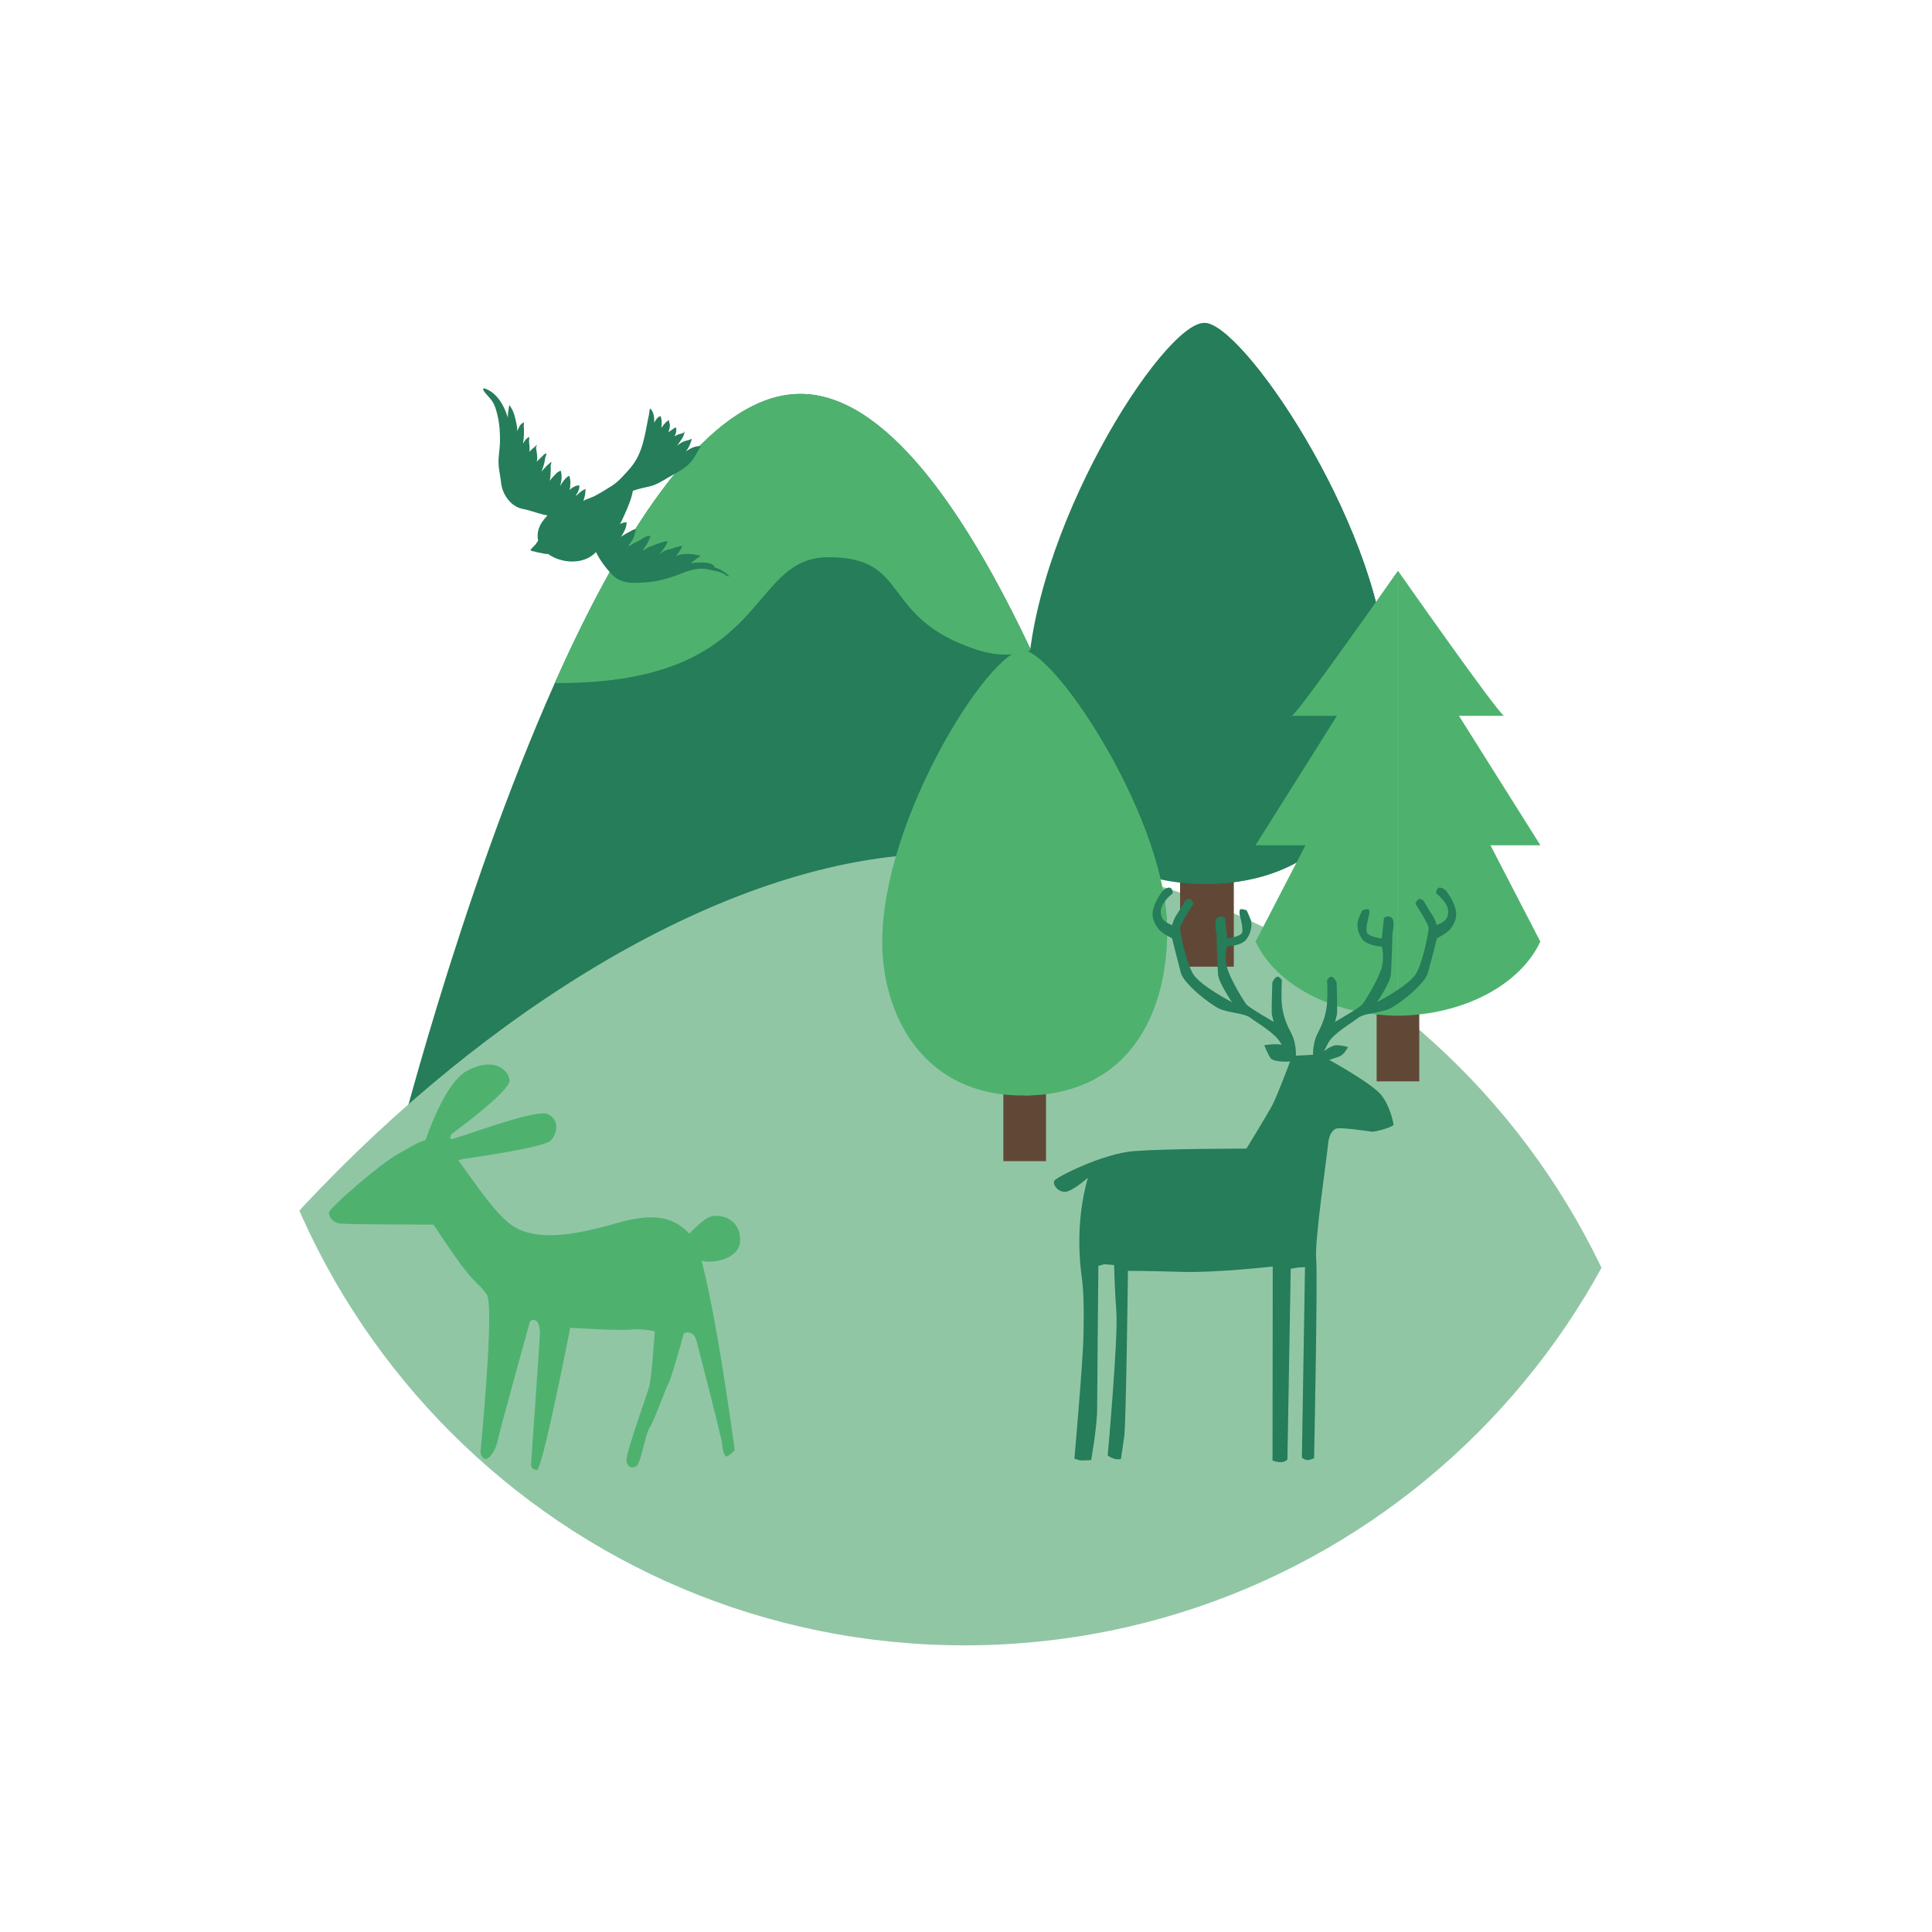
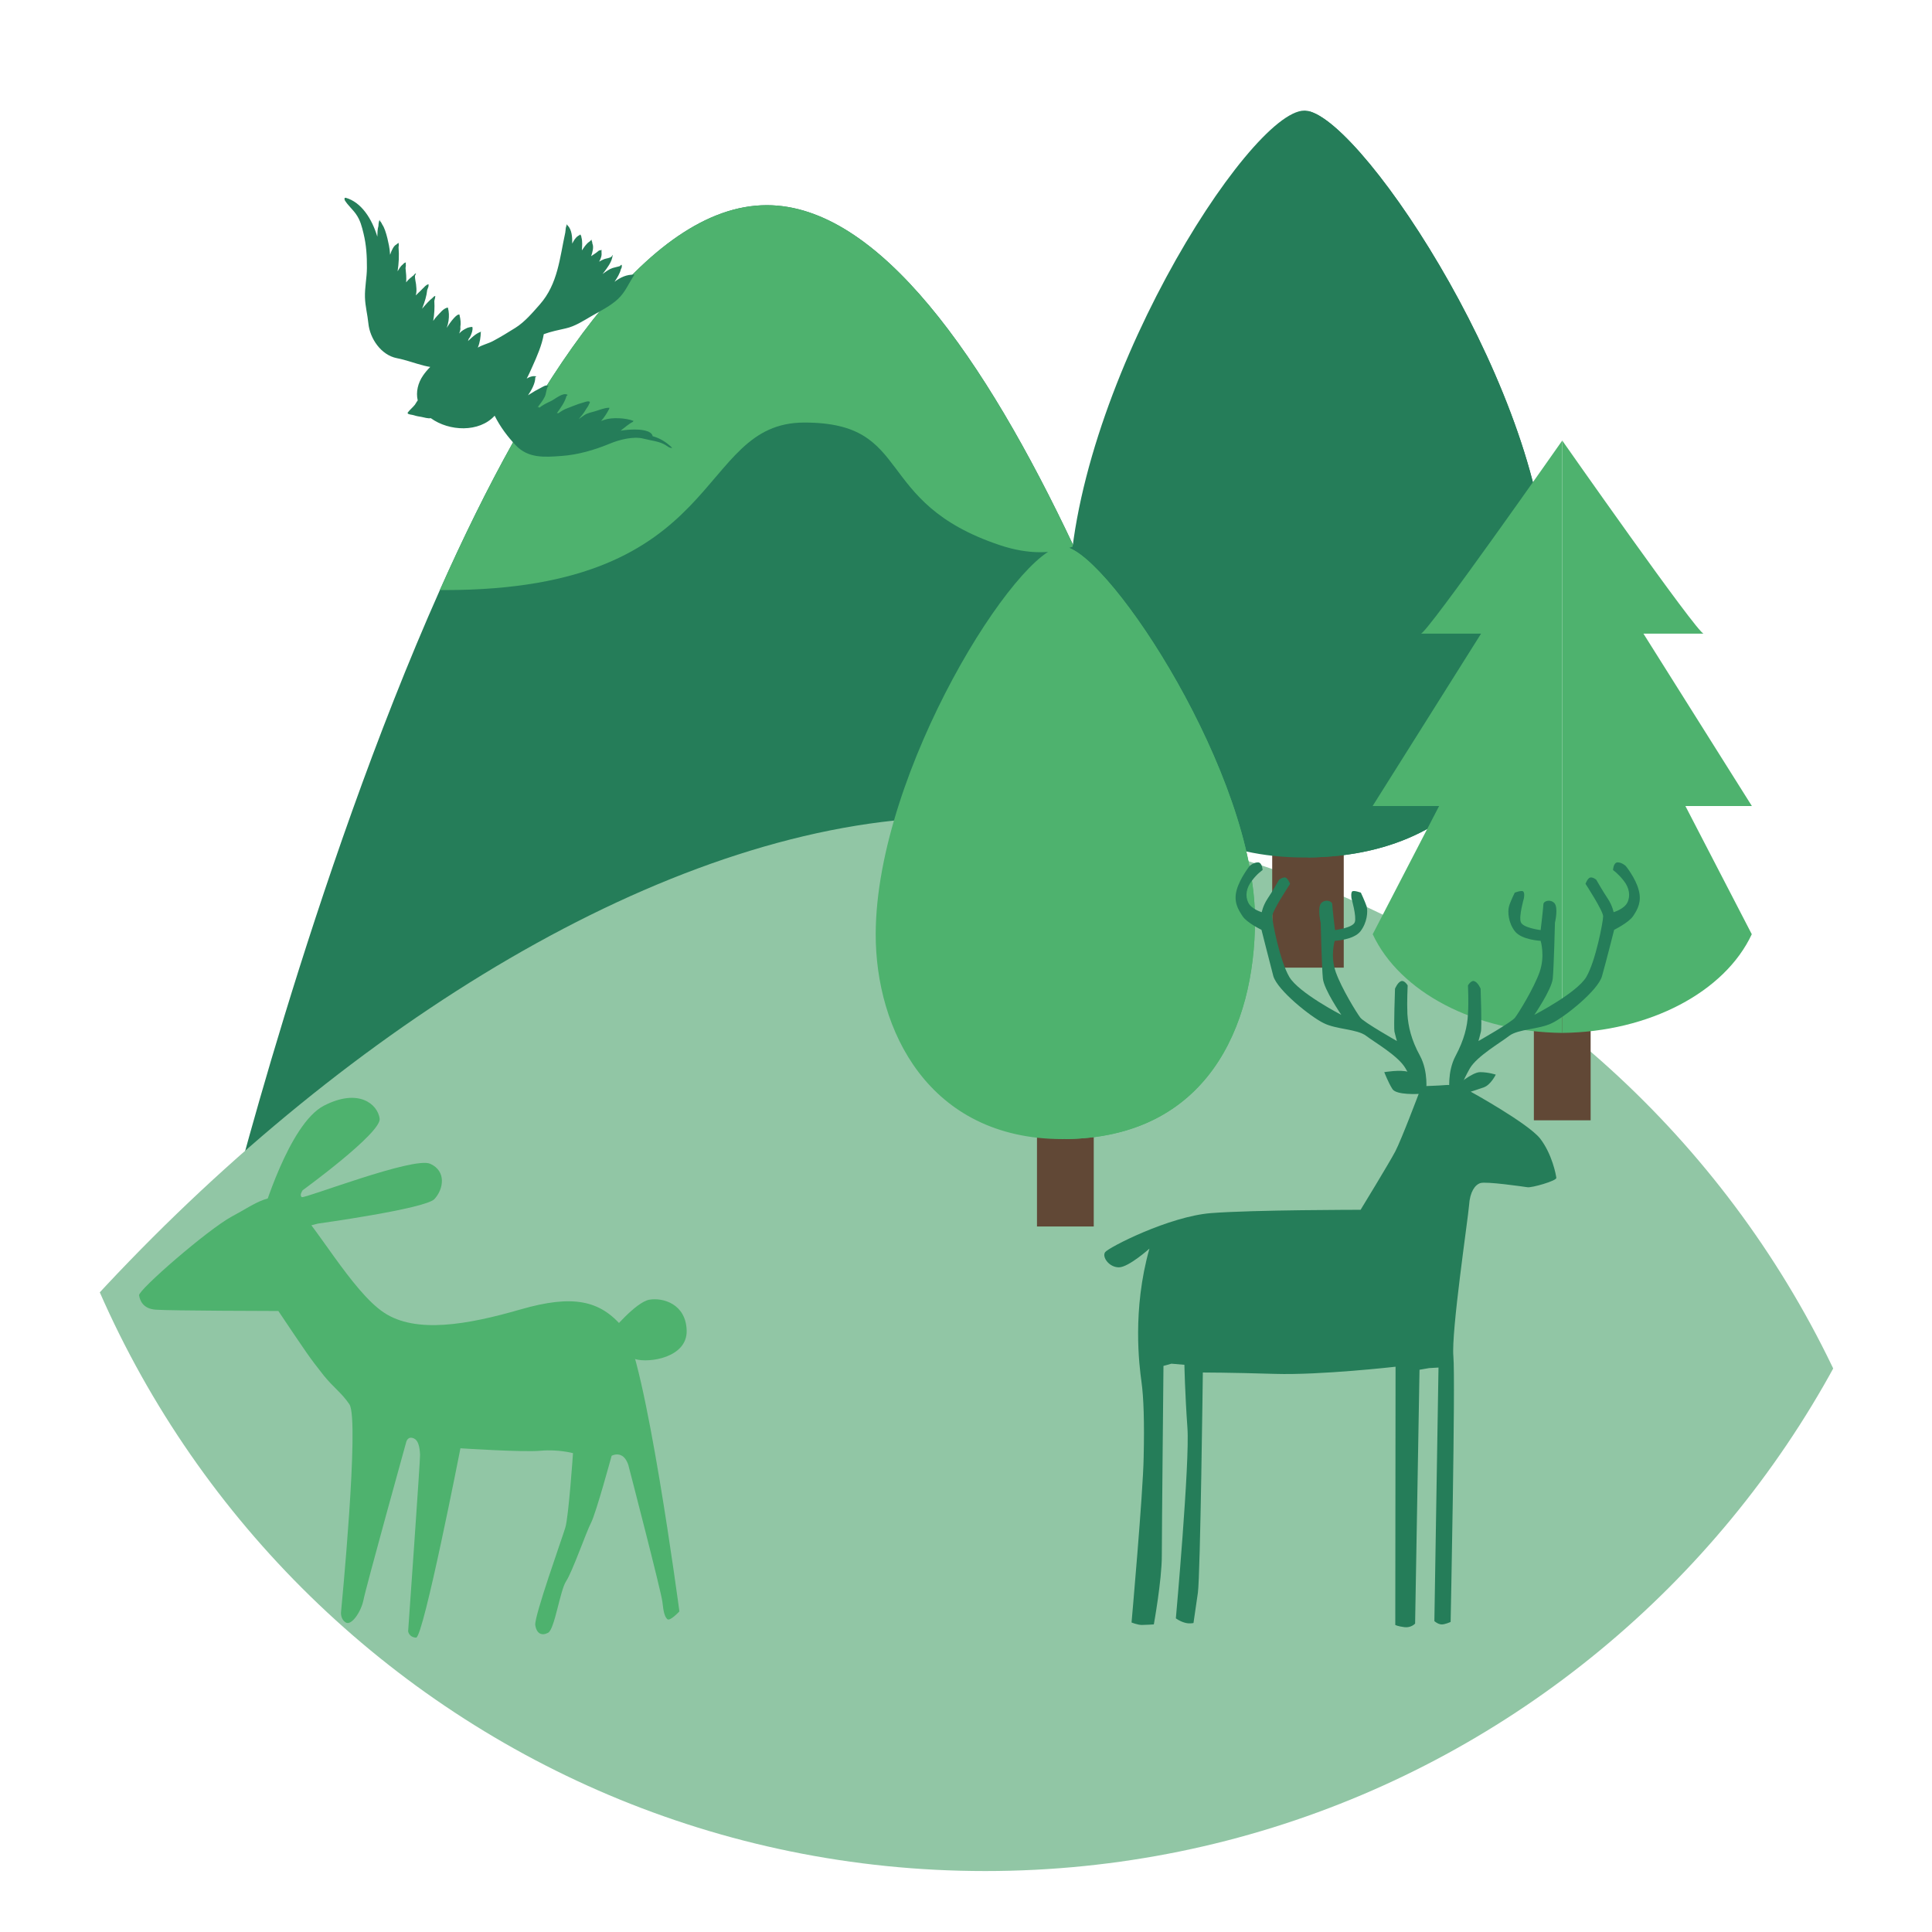
- <svg xmlns="http://www.w3.org/2000/svg" viewBox="0 0 708.662 708.662" height="708.662" width="708.662" xml:space="preserve" version="1.1" id="svg2">
+ <svg xmlns="http://www.w3.org/2000/svg" viewBox="0 0 350 350" height="350" width="350" xml:space="preserve" version="1.1" id="svg2">
  <defs id="defs6">
    <clipPath id="clipPath16" clipPathUnits="userSpaceOnUse">
      <path id="path18" d="m 70.003,297.137 c 0,-117.649 95.373,-213.022 213.02,-213.022 l 0,0 c 117.649,0 213.022,95.373 213.022,213.022 l 0,0 c 0,117.649 -95.373,213.021 -213.022,213.021 l 0,0 c -117.647,0 -213.02,-95.372 -213.02,-213.021" />
    </clipPath>
  </defs>
-   <g transform="matrix(1.25,0,0,-1.25,0,708.6625)" id="g10">
+   <g transform="matrix(0.8218058,0,0,-0.8218058,-54.10372,408.0835)" id="g10">
    <g id="g12">
      <g clip-path="url(#clipPath16)" id="g14">
        <g transform="translate(115.5674,226.6016)" id="g20">
          <path id="path22" style="fill:#257d59;fill-opacity:1;fill-rule:nonzero;stroke:none" d="M 0,0 119.308,-119.309 238.615,0 c 0,0 -20.867,84.213 -51.656,149.541 -19.505,41.398 -42.991,75.196 -67.651,75.196 -26.551,0 -51.738,-39.17 -72.066,-84.819 C 18.897,76.248 0,0 0,0" />
        </g>
        <g transform="translate(162.8096,366.5195)" id="g24">
          <path id="path26" style="fill:#4eb26e;fill-opacity:1;fill-rule:nonzero;stroke:none" d="m 0,0 c 0.352,-0.027 0.717,-0.027 1.081,-0.027 62.549,0 54.963,36.929 79.258,36.929 24.297,0 14.781,-17.588 43.127,-27.035 6.438,-2.146 11.797,-1.904 16.251,-0.244 C 120.212,51.021 96.726,84.819 72.065,84.819 45.515,84.819 20.328,45.649 0,0" />
        </g>
        <g transform="translate(277.1133,316.4512)" id="g28">
          <path id="path30" style="fill:#91c6a5;fill-opacity:1;fill-rule:nonzero;stroke:none" d="m 0,0 c -117.999,0 -277.113,-166.368 -277.113,-284.366 l 490.766,70.712 C 213.653,-95.656 117.998,0 0,0" />
        </g>
        <path id="path32" style="fill:#614836;fill-opacity:1;fill-rule:nonzero;stroke:none" d="m 346.281,315.982 15.771,0 0,-32.719 -15.771,0 0,32.719 z" />
        <g transform="translate(301.4814,364.5957)" id="g34">
          <path id="path36" style="fill:#257d59;fill-opacity:1;fill-rule:nonzero;stroke:none" d="m 0,0 c -0.093,-26.568 14.599,-57.057 51.893,-57.057 0.266,0 0.528,0 0.795,0.006 39.262,0.408 52.68,31.151 52.68,60.979 0,40.142 -39.972,100.992 -52.68,103.574 -0.282,0.063 -0.542,0.092 -0.795,0.092 C 39.699,107.594 0.168,45.47 0,0" />
        </g>
        <g transform="translate(354.1689,472.0977)" id="g38">
          <path id="path40" style="fill:#257d59;fill-opacity:1;fill-rule:nonzero;stroke:none" d="m 0,0 0,-164.553 c 39.263,0.408 52.681,31.151 52.681,60.979 C 52.681,-63.432 12.708,-2.582 0,0" />
        </g>
        <path id="path42" style="fill:#614836;fill-opacity:1;fill-rule:nonzero;stroke:none" d="m 294.428,252.168 12.513,0 0,-25.963 -12.513,0 0,25.963 z" />
        <g transform="translate(258.876,290.7441)" id="g44">
          <path id="path46" style="fill:#4eb26e;fill-opacity:1;fill-rule:nonzero;stroke:none" d="m 0,0 c -0.072,-21.084 11.585,-45.277 41.18,-45.277 0.211,0 0.418,0 0.63,0.006 31.155,0.324 41.803,24.718 41.803,48.386 0,31.854 -31.72,80.141 -41.803,82.191 -0.223,0.049 -0.43,0.072 -0.63,0.072 C 31.503,85.378 0.133,36.082 0,0" />
        </g>
        <g transform="translate(300.6855,376.0498)" id="g48">
          <path id="path50" style="fill:#4eb26e;fill-opacity:1;fill-rule:nonzero;stroke:none" d="m 0,0 0,-130.577 c 31.155,0.324 41.804,24.719 41.804,48.387 C 41.804,-50.337 10.083,-2.05 0,0" />
        </g>
        <path id="path52" style="fill:#614836;fill-opacity:1;fill-rule:nonzero;stroke:none" d="m 403.961,275.57 12.514,0 0,-25.961 -12.514,0 0,25.961 z" />
        <g transform="translate(410.2187,399.4551)" id="g54">
          <path id="path56" style="fill:#4eb26e;fill-opacity:1;fill-rule:nonzero;stroke:none" d="m 0,0 0,-130.58 c 19.238,0.199 35.863,9.049 41.783,21.76 l -0.01,0.009 -14.625,28.241 14.631,0 0,0.039 -23.881,37.961 13.272,0 C 29.816,-42.57 0,0 0,0" />
        </g>
        <g transform="translate(410.2187,399.4551)" id="g58">
          <path id="path60" style="fill:#4eb26e;fill-opacity:1;fill-rule:nonzero;stroke:none" d="m 0,0 0,-130.58 c -19.24,0.199 -35.865,9.049 -41.785,21.76 l 0.01,0.009 14.625,28.241 -14.631,0 0,0.039 23.881,37.961 -13.27,0 C -29.816,-42.57 0,0 0,0" />
        </g>
        <g transform="translate(123.5469,228.3486)" id="g62">
          <path id="path64" style="fill:#4eb26e;fill-opacity:1;fill-rule:evenodd;stroke:none" d="M 0,0 C 0,0 5.937,20.483 13.672,24.473 21.408,28.462 25.544,24.764 25.98,21.65 26.468,18.536 9.001,5.837 9.001,5.837 9.001,5.837 8.223,4.768 8.807,4.33 9.39,3.939 33.475,13.331 37.122,11.677 40.724,10.071 40.089,6.081 38.047,3.892 36.004,1.75 12.358,-1.51 12.358,-1.51 L 8.807,-2.433 0,0 Z" />
        </g>
        <g transform="translate(200.6133,203.0488)" id="g66">
          <path id="path68" style="fill:#4eb26e;fill-opacity:1;fill-rule:evenodd;stroke:none" d="M 0,0 C 0,0 5.304,6.421 8.32,7.006 11.287,7.541 16.446,6.13 16.591,0.194 16.736,-5.742 8.32,-7.007 5.255,-6.082 2.19,-5.109 0,0 0,0" />
        </g>
        <g transform="translate(215.5996,141.3564)" id="g70">
          <path id="path72" style="fill:#4eb26e;fill-opacity:1;fill-rule:evenodd;stroke:none" d="m 0,0 c 0,0 -7.542,56.827 -12.505,62.664 -4.963,5.888 -10.898,7.25 -22.526,3.893 -11.628,-3.357 -23.062,-5.4 -30.116,-0.681 -7.054,4.671 -15.472,20.094 -19.9,23.743 -4.475,3.697 -8.271,0.243 -13.623,-2.579 -5.303,-2.87 -20.629,-16.201 -20.434,-17.369 0.196,-1.217 0.924,-2.968 3.65,-3.162 2.676,-0.244 27.05,-0.293 27.05,-0.293 6.082,-9.049 6.861,-10.266 10.073,-14.304 2.286,-2.773 3.842,-3.697 5.595,-6.275 2.285,-3.455 -1.85,-45.783 -1.85,-45.783 0,0 -0.194,-1.509 1.022,-2.288 1.216,-0.827 3.406,2.288 3.94,5.012 0.536,2.774 9.39,34.691 9.39,34.691 0,0 0.293,1.459 1.656,0.875 1.36,-0.536 1.36,-3.065 1.41,-3.601 0.098,-0.486 -2.627,-38.923 -2.627,-38.923 0,0 0.146,-1.313 1.75,-1.41 1.607,-0.049 9.78,41.744 9.78,41.744 0,0 14.012,-0.925 17.758,-0.535 3.747,0.341 7.056,-0.535 7.056,-0.535 0,0 -0.974,-14.206 -1.703,-16.445 -0.681,-2.286 -6.861,-19.509 -6.617,-21.457 0.292,-1.897 1.411,-2.432 2.822,-1.703 1.459,0.731 2.627,9.342 3.989,11.386 1.362,2.044 4.428,10.85 5.499,12.893 1.069,2.045 4.524,14.742 4.524,14.742 0,0 1.119,0.633 2.189,0.049 1.07,-0.536 1.509,-2.141 1.509,-2.141 0,0 7.249,-27.879 7.493,-30.117 0.242,-2.237 0.486,-3.21 1.07,-3.794 C -2.093,-2.288 0,0 0,0" />
        </g>
        <g transform="translate(142.0498,452.9717)" id="g74">
          <path id="path76" style="fill:#257d59;fill-opacity:1;fill-rule:nonzero;stroke:none" d="m 0,0 c 3.487,-0.981 5.812,-4.727 6.964,-8.577 0.025,0.808 0.018,1.594 0.244,2.365 0.002,0.144 0.011,0.289 0.028,0.435 0.006,0.056 0.017,0.145 0.038,0.237 0.024,0.211 0.074,0.401 0.164,0.612 0,0.008 -0.003,0.014 -0.003,0.022 -10e-4,0.031 0.044,0.03 0.046,0 0.003,-0.037 0.013,-0.077 0.021,-0.116 0.006,-0.008 0.012,-0.017 0.019,-0.029 0.001,-0.002 0.001,-0.002 0.002,-0.004 0.003,-0.005 0.009,-0.013 0.013,-0.02 0.007,0 0.013,-0.01 0.015,-0.026 0.005,-0.008 0.009,-0.014 0.014,-0.024 0.011,-0.019 0.024,-0.042 0.036,-0.062 0.208,-0.191 0.33,-0.481 0.46,-0.725 0.007,-0.016 0.014,-0.032 0.023,-0.048 0.846,-1.162 1.54,-4.879 1.594,-5.473 0.033,-0.37 0.066,-0.749 0.098,-1.132 0.373,1.123 0.846,2.009 1.378,2.257 0.144,0.15 0.337,0.323 0.558,0.328 0.018,0.001 0.032,-0.026 0.016,-0.039 -0.024,-0.019 -0.04,-0.044 -0.058,-0.07 0.043,-0.26 0.029,-0.545 -0.027,-0.822 0.152,-1.866 0.054,-3.599 -0.214,-5.301 0.259,0.425 0.65,1.147 1.133,1.49 0.163,0.212 0.396,0.389 0.603,0.453 0.064,0.019 0.111,-0.043 0.101,-0.101 -0.009,-0.046 -0.029,-0.092 -0.047,-0.138 0.057,-0.337 0.032,-0.663 -0.037,-0.986 0.111,-1.048 0.221,-2.106 0.14,-3.157 0.02,0.026 0.041,0.049 0.06,0.076 0.338,0.47 0.897,0.937 1.345,1.304 0.089,0.075 0.164,0.134 0.244,0.174 0.008,0.011 0.014,0.019 0.021,0.029 0.008,0.053 0.041,0.092 0.084,0.109 0.098,0.123 0.203,0.234 0.358,0.313 0.03,0.015 0.065,-0.017 0.047,-0.046 -0.067,-0.116 -0.094,-0.248 -0.144,-0.37 -0.02,-0.046 -0.049,-0.09 -0.079,-0.134 -0.046,-0.466 0.22,-1.658 0.24,-1.854 0.068,-0.641 0.151,-1.349 0.043,-1.992 -0.026,-0.158 -0.064,-0.314 -0.095,-0.472 0.339,0.359 0.72,0.684 1.066,1.029 0.273,0.272 0.517,0.551 0.793,0.787 0.086,0.112 0.184,0.215 0.312,0.306 0.196,0.139 0.409,0.372 0.689,0.27 0.008,-0.003 0.011,-0.015 0.003,-0.021 -0.017,-0.007 -0.035,-0.027 -0.053,-0.049 -0.039,-0.138 0.018,-0.301 -0.033,-0.429 -0.073,-0.178 -0.123,-0.366 -0.202,-0.539 -0.025,-0.054 -0.042,-0.107 -0.062,-0.159 -0.137,-1.33 -0.533,-2.586 -1.022,-3.853 -0.041,-0.1 -0.076,-0.196 -0.113,-0.294 0.202,0.235 0.403,0.465 0.59,0.685 0.122,0.144 1.102,1.251 1.694,1.685 0.171,0.182 0.371,0.43 0.624,0.45 0.03,0.001 0.046,-0.04 0.024,-0.059 -0.018,-0.016 -0.029,-0.036 -0.042,-0.055 -0.009,-0.101 0.008,-0.198 -0.013,-0.296 -0.026,-0.137 -0.083,-0.266 -0.112,-0.404 -0.022,-0.104 -0.035,-0.198 -0.06,-0.292 0.089,-1.433 0.012,-2.935 -0.247,-4.394 0.268,0.428 0.597,0.822 0.936,1.169 0.631,0.645 1.28,1.56 2.219,1.772 0.004,10e-4 0.004,-0.007 0.008,-0.008 0.03,0.018 0.073,0.012 0.083,-0.029 0.245,-0.996 0.278,-1.834 0.135,-2.858 -0.059,-0.425 -0.202,-1.034 -0.398,-1.589 0.804,1.355 2.393,3.386 2.839,2.865 0.021,-0.026 0.028,-0.058 0.01,-0.089 -0.003,-0.005 -0.006,-0.011 -0.009,-0.016 -0.001,-0.003 -0.005,0 -0.007,-0.003 0.218,-0.905 0.308,-1.698 0.163,-2.58 0.014,-0.096 0.026,-0.191 0.025,-0.286 -0.001,-0.324 -0.102,-0.566 -0.186,-0.874 -0.026,-0.087 -0.056,-0.168 -0.084,-0.25 0.465,0.562 1.092,0.915 1.79,1.248 0.042,0.02 0.722,0.219 0.973,0.192 0.041,0.044 0.119,0.045 0.136,-0.024 0.148,-0.635 -0.137,-1.312 -0.378,-1.894 -0.102,-0.246 -0.248,-0.495 -0.432,-0.702 -0.038,-0.168 -0.094,-0.333 -0.165,-0.49 0.247,0.248 0.517,0.482 0.786,0.72 0.606,0.539 1.245,1.05 2.013,1.32 0.004,0.019 0.009,0.038 0.013,0.058 0.003,0.013 0.023,0.01 0.023,-0.003 0,-0.012 -0.002,-0.027 -0.002,-0.04 0.012,0.004 0.022,0.011 0.034,0.014 0.025,0.008 0.038,-0.029 0.017,-0.042 -0.017,-0.013 -0.035,-0.027 -0.052,-0.039 -0.01,-0.968 -0.18,-2.327 -0.661,-3.431 1.022,0.623 2.294,0.887 3.351,1.452 1.694,0.904 3.306,1.892 4.936,2.914 2.055,1.287 3.79,3.345 5.378,5.145 4.011,4.546 4.387,10.262 5.63,15.911 0.008,0.087 0.013,0.175 0.022,0.262 0.006,0.081 0.025,0.161 0.042,0.24 -0.009,0.047 -0.015,0.094 -0.003,0.139 0.032,0.129 0.053,0.258 0.059,0.39 0.009,0.15 0.117,0.331 0.153,0.495 -0.005,0.038 -0.005,0.077 -0.011,0.115 -0.003,0.018 0.003,0.033 0.013,0.044 -0.003,0.008 0,0.016 -0.002,0.023 -0.007,0.023 0.009,0.033 0.027,0.033 0.014,0.007 0.034,0.005 0.042,-0.016 0.025,-0.065 0.055,-0.114 0.085,-0.161 0.026,-10e-4 0.054,-0.009 0.079,-0.035 0.959,-0.996 1.025,-2.584 1.018,-4.02 0.332,0.645 0.704,1.336 1.325,1.715 0.004,0.003 0.007,0.006 0.011,0.01 0.082,0.084 0.196,0.106 0.297,0.153 0.035,0.037 0.07,0.074 0.095,0.114 0.01,0.016 0.028,0.009 0.035,-0.004 0.005,0.018 0.033,0.02 0.041,0.004 l 0.004,-0.009 c 0.003,-0.002 0.002,-0.004 0.005,-0.006 0.12,-0.209 0.204,-0.366 0.212,-0.604 0.268,-0.899 0.146,-1.915 0.103,-2.868 0.179,0.271 0.366,0.529 0.532,0.764 0.186,0.265 0.398,0.507 0.62,0.74 0.1,0.104 0.242,0.25 0.367,0.323 0.009,0.004 0.016,0.006 0.025,0.01 0.073,0.054 0.146,0.109 0.214,0.17 0.034,0.029 0.123,0.105 0.195,0.175 0.04,0.047 0.082,0.094 0.107,0.153 0.012,0.029 0.05,0.013 0.052,-0.014 0.009,-0.003 0.017,-0.005 0.018,-0.016 0.004,-0.004 0.013,-0.003 0.013,-0.012 10e-4,-0.028 -0.002,-0.056 -0.002,-0.085 0.001,-0.004 0.001,-0.008 0.002,-0.014 10e-4,-0.004 0.01,-0.003 0.007,-0.01 l -0.002,-0.02 c 10e-4,-0.007 0.003,-0.013 0.004,-0.02 0.009,-0.029 0.019,-0.059 0.028,-0.088 0.024,-0.046 0.047,-0.091 0.064,-0.14 0.042,-0.131 0.056,-0.263 0.063,-0.4 0.38,-0.777 -0.006,-2.038 -0.268,-2.792 0.479,0.347 1.012,0.645 1.452,1.028 0.057,0.05 0.12,0.093 0.183,0.131 0.021,0.052 0.063,0.091 0.122,0.096 0.15,0.01 0.361,0.071 0.512,0.113 l 0.003,0.013 c 0.002,0.014 0.023,0.01 0.023,-0.003 l 0,-0.036 c 0.021,-0.01 0.037,-0.029 0.003,-0.045 0,0 -0.002,-0.002 -0.003,-0.003 0,-0.086 -0.001,-0.181 -0.01,-0.278 0.097,-0.877 -0.091,-1.453 -0.52,-2.224 0.359,0.211 0.758,0.431 1.146,0.57 0.441,0.158 1.247,0.213 1.589,0.556 0.006,0.005 0.011,0.003 0.017,0.001 0.005,0.004 0.01,0.008 0.014,0.012 0.046,0.104 0.09,0.209 0.142,0.31 0.018,0.033 0.065,0.01 0.061,-0.023 0.008,-0.01 0.012,-0.023 -0.001,-0.033 -10e-4,-0.001 -10e-4,-0.003 -0.002,-0.003 -0.018,-0.09 -0.03,-0.185 -0.043,-0.281 0.002,-0.002 0.007,10e-4 0.006,-0.002 -0.006,-0.043 -0.02,-0.085 -0.027,-0.127 -0.004,-0.022 -0.009,-0.041 -0.014,-0.061 -0.241,-1.154 -1.111,-2.285 -1.785,-3.187 -0.115,-0.154 -0.233,-0.309 -0.353,-0.463 0.035,0.025 0.072,0.053 0.106,0.078 0.634,0.473 1.352,1.002 2.113,1.254 0.497,0.164 1.118,0.255 1.642,0.437 0.064,0.117 0.152,0.221 0.255,0.255 10e-4,0 10e-4,10e-4 0.002,10e-4 0.023,0.007 0.045,0.014 0.069,0.012 0.014,0 0.018,-0.012 0.021,-0.022 0.002,-0.006 0.004,-0.006 0.003,-0.011 0.011,-0.038 0.016,-0.076 0.023,-0.114 0,-0.002 0.006,-0.001 0.004,-0.003 0,-0.001 -0.002,-0.002 -0.002,-0.003 0.05,-0.288 -0.032,-0.56 -0.187,-0.799 -0.225,-0.951 -0.846,-1.955 -1.313,-2.649 -0.035,-0.052 -0.074,-0.102 -0.11,-0.153 1.276,0.965 2.683,1.661 4.385,1.573 0.024,-0.001 0.032,-0.041 0.006,-0.046 0,0 -10e-4,0 -0.002,0 -0.013,-0.013 -0.023,-0.022 -0.034,-0.031 -0.002,-0.004 -0.003,-0.009 -0.005,-0.01 -10e-4,-0.003 -0.002,-0.004 -0.004,-0.006 -1.231,-1.819 -1.912,-3.702 -3.553,-5.244 -1.635,-1.536 -3.9,-2.66 -5.826,-3.772 -1.813,-1.045 -3.631,-2.261 -5.702,-2.724 -1.563,-0.35 -3.295,-0.706 -4.846,-1.276 -0.398,-2.395 -1.538,-4.978 -2.486,-7.084 -0.415,-0.922 -0.811,-1.841 -1.279,-2.707 0.585,0.354 1.211,0.602 1.823,0.523 0.021,0.02 0.046,0.018 0.061,-0.007 0.083,-0.013 0.165,-0.033 0.248,-0.06 0.009,-0.003 0.013,-0.015 0.003,-0.021 -0.083,-0.038 -0.158,-0.079 -0.239,-0.117 0.024,-1.364 -0.858,-2.906 -1.607,-4.005 0.115,0.077 0.229,0.152 0.348,0.229 0.818,0.528 1.637,1.005 2.509,1.437 0.539,0.267 1.025,0.668 1.612,0.449 0.02,-0.008 0.041,-0.031 0.032,-0.055 l -0.021,-0.05 c -0.01,-0.021 -0.036,-0.021 -0.045,0 0.011,-0.026 -0.033,-0.08 -0.118,-0.153 -0.214,-0.501 -0.312,-1.146 -0.435,-1.653 -0.17,-0.7 -0.841,-1.635 -1.279,-2.203 -0.158,-0.206 -0.343,-0.456 -0.544,-0.712 0.042,0.036 0.083,0.074 0.129,0.109 0.135,0.1 0.264,-0.018 0.277,-0.151 0.721,0.563 1.54,1.006 2.543,1.457 0.93,0.416 2.619,1.98 3.665,1.433 0.044,-0.023 0.055,-0.092 0.017,-0.125 -0.068,-0.059 -0.142,-0.113 -0.213,-0.17 -0.341,-1.335 -1.283,-2.623 -2.069,-3.709 -0.02,-0.027 -0.041,-0.054 -0.062,-0.081 0.126,0.035 0.271,0.05 0.385,0.009 0.599,0.46 1.257,0.847 2.016,1.119 1.041,0.374 2.142,0.88 3.203,1.16 0.524,0.14 1.008,0.404 1.548,0.302 0.073,-0.013 0.071,-0.112 0.018,-0.146 -0.002,-0.002 -0.004,-0.003 -0.006,-0.005 l 0,-0.004 c 0.016,0.017 0.031,0.036 0.046,0.053 0.016,0.019 0.034,0.017 0.05,0.007 0.004,0.008 0.008,0.017 0.009,0.026 0.012,0.056 0.099,-0.013 0.037,-0.036 -0.009,-0.003 -0.017,-0.012 -0.025,-0.016 0.003,-0.012 0.003,-0.023 -0.002,-0.034 -0.011,-0.024 -0.026,-0.05 -0.039,-0.075 0.029,-0.019 0.047,-0.054 0.032,-0.094 -0.033,-0.086 -0.074,-0.131 -0.146,-0.195 -0.12,-0.471 -0.505,-0.869 -0.75,-1.303 -0.425,-0.758 -0.98,-1.402 -1.543,-2.062 0.403,0.276 0.8,0.548 1.171,0.825 0.657,0.488 1.601,0.666 2.365,0.883 1.05,0.299 2.065,0.772 3.16,0.792 0.089,0.002 0.111,-0.114 0.043,-0.159 -0.021,-0.013 -0.043,-0.024 -0.065,-0.037 0.02,-0.035 0.029,-0.076 0.009,-0.114 -0.489,-0.926 -1.056,-1.83 -1.754,-2.611 0.263,0.094 0.521,0.186 0.77,0.272 1.652,0.579 4.707,0.4 6.349,-0.241 0.025,-0.011 0.039,-0.051 0.009,-0.064 -0.028,-0.012 -0.061,-0.018 -0.09,-0.03 0.035,-0.029 0.048,-0.087 -0.004,-0.112 -0.967,-0.472 -1.823,-1.282 -2.729,-1.961 0.976,0.16 1.987,0.254 3.084,0.259 0.971,0.006 3.737,-0.095 3.977,-1.473 1.479,-0.407 2.906,-1.187 4.247,-2.513 0.044,-0.044 -0.003,-0.104 -0.056,-0.096 -0.593,0.088 -0.767,0.268 -1.32,0.629 -1.308,0.861 -3.378,1.04 -4.865,1.432 -2.219,0.585 -5.299,-0.212 -7.371,-1.063 -3.498,-1.436 -7.034,-2.488 -10.812,-2.754 -3.683,-0.259 -7.242,-0.549 -10.015,2.373 -1.758,1.851 -3.44,4.098 -4.637,6.508 -3.406,-3.74 -10.026,-3.473 -14.08,-0.538 -0.634,-0.127 -1.453,0.163 -2.015,0.265 -0.566,0.103 -1.087,0.163 -1.637,0.352 -0.438,0.15 -0.916,0.133 -1.332,0.33 -0.103,0.048 -0.152,0.216 -0.081,0.308 0.467,0.61 1.079,1.097 1.561,1.695 0.115,0.144 0.375,0.648 0.628,0.959 -0.437,1.846 0.047,3.86 1.176,5.49 0.385,0.557 0.936,1.258 1.583,1.889 -0.465,0.081 -0.929,0.168 -1.39,0.286 -1.981,0.5 -3.971,1.264 -5.965,1.648 -3.512,0.676 -5.966,4.379 -6.286,7.682 -0.191,1.97 -0.689,3.72 -0.749,5.72 -0.065,2.166 0.418,4.332 0.43,6.49 0.015,2.621 -0.124,5.043 -0.749,7.604 -0.374,1.539 -0.709,2.907 -1.646,4.243 -0.755,1.08 -1.796,1.944 -2.477,3.059 -0.034,0.057 -0.04,0.11 -0.034,0.159 -0.021,0.031 -0.036,0.068 -0.039,0.115 -0.001,0.024 -0.003,0.048 -0.003,0.073 C -0.287,-0.068 -0.133,0.038 0,0" />
        </g>
        <g transform="translate(385.3682,255.9766)" id="g78">
          <path id="path80" style="fill:#257d59;fill-opacity:1;fill-rule:evenodd;stroke:none" d="m 0,0 c 0,0 -0.548,4.309 1.335,7.829 1.881,3.52 2.609,6.492 2.73,9.224 0.182,2.73 0,6.311 0,6.311 0,0 0.728,1.275 1.456,0.912 0.791,-0.303 1.335,-1.639 1.335,-1.639 0,0 0.304,-8.617 0.062,-9.467 -0.184,-0.85 -0.547,-2.064 -0.547,-2.064 0,0 7.282,4.126 8.071,5.159 0.79,1.031 4.128,6.432 5.403,10.013 1.273,3.581 0.242,6.917 0.242,6.917 0,0 -4.127,0.184 -5.645,2.065 -1.517,1.942 -1.638,4.37 -1.334,5.523 0.303,1.093 1.274,3.033 1.274,3.033 0,0 1.578,0.608 1.881,0.243 0.365,-0.364 0.123,-1.517 0.123,-1.517 0,0 -1.154,-4.005 -0.668,-5.219 0.423,-1.273 4.369,-1.76 4.369,-1.76 0,0 0.607,5.098 0.607,5.706 0,0.667 1.457,1.213 2.428,0.243 0.91,-1.033 0.121,-4.31 0.121,-4.31 0,0 -0.243,-9.954 -0.485,-12.321 -0.243,-2.426 -4.067,-8.009 -4.067,-8.009 0,0 9.408,4.855 11.47,8.374 2.063,3.521 3.702,12.198 3.702,13.352 0,1.215 -3.884,7.162 -3.884,7.162 0,0 0.424,1.213 1.034,1.394 0.604,0.122 1.332,-0.486 1.332,-0.486 0,0 1.518,-2.669 2.551,-4.186 1.031,-1.578 1.273,-2.975 1.273,-2.975 0,0 2.307,0.669 3.035,2.126 0.729,1.456 0.425,3.275 -0.789,4.793 -1.215,1.578 -2.367,2.368 -2.367,2.368 0,0 0.06,1.697 1.031,1.697 0.911,0 1.761,-0.786 1.761,-0.786 0,0 2.183,-2.672 2.852,-5.281 0.728,-2.609 -0.243,-4.31 -1.213,-5.765 -0.972,-1.457 -4.187,-3.036 -4.187,-3.036 0,0 -1.762,-6.977 -2.673,-10.194 C 32.771,22.272 25.367,16.386 22.574,15.052 19.784,13.655 15.17,13.776 13.169,12.259 11.227,10.741 6.128,7.829 4.491,5.099 2.912,2.306 2.063,0 2.063,0 L 0,0 Z" />
        </g>
        <g transform="translate(380.209,255.9766)" id="g82">
          <path id="path84" style="fill:#257d59;fill-opacity:1;fill-rule:evenodd;stroke:none" d="m 0,0 c 0,0 0.547,4.309 -1.336,7.829 -1.94,3.52 -2.609,6.492 -2.79,9.224 -0.122,2.73 0.059,6.311 0.059,6.311 0,0 -0.729,1.275 -1.517,0.912 -0.727,-0.303 -1.273,-1.639 -1.273,-1.639 0,0 -0.305,-8.617 -0.122,-9.467 0.182,-0.85 0.545,-2.064 0.545,-2.064 0,0 -7.283,4.126 -8.07,5.159 -0.789,1.031 -4.127,6.432 -5.402,10.013 -1.274,3.581 -0.242,6.917 -0.242,6.917 0,0 4.127,0.184 5.644,2.065 1.516,1.942 1.699,4.37 1.395,5.523 -0.365,1.093 -1.274,3.033 -1.274,3.033 0,0 -1.638,0.608 -1.941,0.243 -0.305,-0.364 -0.121,-1.517 -0.121,-1.517 0,0 1.152,-4.005 0.726,-5.219 -0.424,-1.273 -4.368,-1.76 -4.368,-1.76 0,0 -0.607,5.098 -0.607,5.706 0,0.667 -1.518,1.213 -2.43,0.243 -0.908,-1.033 -0.12,-4.31 -0.12,-4.31 0,0 0.244,-9.954 0.485,-12.321 0.243,-2.426 4.068,-8.009 4.068,-8.009 0,0 -9.407,4.855 -11.471,8.374 -2.064,3.521 -3.764,12.198 -3.764,13.352 0,1.215 3.947,7.162 3.947,7.162 0,0 -0.486,1.213 -1.032,1.394 -0.607,0.122 -1.395,-0.486 -1.395,-0.486 0,0 -1.52,-2.669 -2.55,-4.186 -1.033,-1.578 -1.275,-2.975 -1.275,-2.975 0,0 -2.306,0.669 -2.974,2.126 -0.729,1.456 -0.425,3.275 0.79,4.793 1.153,1.578 2.366,2.368 2.366,2.368 0,0 -0.06,1.697 -1.031,1.697 -0.971,0 -1.82,-0.786 -1.82,-0.786 0,0 -2.125,-2.672 -2.854,-5.281 -0.727,-2.609 0.303,-4.31 1.275,-5.765 0.91,-1.457 4.188,-3.036 4.188,-3.036 0,0 1.76,-6.977 2.607,-10.194 0.913,-3.157 8.317,-9.043 11.108,-10.377 2.732,-1.397 7.344,-1.276 9.345,-2.793 2.003,-1.518 7.101,-4.43 8.679,-7.16 C -2.912,2.306 -2.064,0 -2.064,0 L 0,0 Z" />
        </g>
        <g transform="translate(319.2158,221.3232)" id="g86">
          <path id="path88" style="fill:#257d59;fill-opacity:1;fill-rule:evenodd;stroke:none" d="m 0,0 c 0,0 -4.609,-4.126 -6.735,-4.126 -2.186,0 -3.762,2.306 -3.035,3.338 0.73,1.03 14.082,7.89 23.367,8.617 9.345,0.729 32.953,0.729 32.953,0.729 0,0 6.309,10.317 7.646,12.864 1.334,2.551 5.158,12.685 5.158,12.685 0,0 -4.855,-0.302 -5.763,1.032 -0.912,1.396 -1.822,3.762 -1.822,3.762 0,0 3.58,0.608 5.278,0.06 1.701,-0.544 3.217,-3.154 3.217,-3.154 0,0 3.702,0.121 4.976,0.243 1.276,0.121 2.308,-0.243 2.308,-0.243 0,0 3.58,3.094 5.339,3.094 1.822,0 3.46,-0.547 3.46,-0.547 0,0 -1.093,-2.246 -2.61,-2.791 -1.516,-0.546 -2.912,-0.969 -2.912,-0.969 0,0 12.563,-6.92 15.293,-10.318 2.67,-3.459 3.52,-8.072 3.58,-8.679 0.062,-0.667 -5.521,-2.245 -6.372,-2.063 -0.848,0.121 -9.165,1.335 -10.378,0.909 -1.152,-0.364 -2.304,-1.88 -2.489,-4.915 -0.241,-3.034 -3.943,-27.856 -3.457,-33.257 0.485,-5.4 -0.607,-58.563 -0.607,-58.563 0,0 -1.275,-0.607 -2.064,-0.547 -0.789,0.061 -1.518,0.729 -1.518,0.729 l 0.911,55.893 -2.064,-0.121 -2.122,-0.364 -0.972,-55.955 c 0,0 -0.849,-0.971 -2.367,-0.79 -1.457,0.183 -2.003,0.487 -2.003,0.487 l 0.061,56.925 c 0,0 -16.508,-1.881 -26.582,-1.578 -10.013,0.304 -15.901,0.304 -15.901,0.304 0,0 -0.546,-44.607 -1.091,-48.55 -0.548,-3.884 -0.971,-6.676 -0.971,-6.676 0,0 -1.031,-0.243 -2.065,0.121 -1.03,0.304 -1.82,0.91 -1.82,0.91 0,0 3.096,34.411 2.55,41.996 -0.546,7.648 -0.667,13.899 -0.667,13.899 l -2.854,0.242 -1.76,-0.486 c 0,0 -0.365,-36.473 -0.365,-41.876 0,-5.4 -1.759,-15.11 -1.759,-15.11 0,0 -1.76,-0.121 -2.67,-0.121 -0.908,0 -2.244,0.546 -2.244,0.546 0,0 2.546,28.583 2.67,36.413 0.181,7.769 0,13.23 -0.487,16.689 C -2.243,-25.792 -3.821,-13.532 0,0" />
        </g>
      </g>
    </g>
  </g>
</svg>
